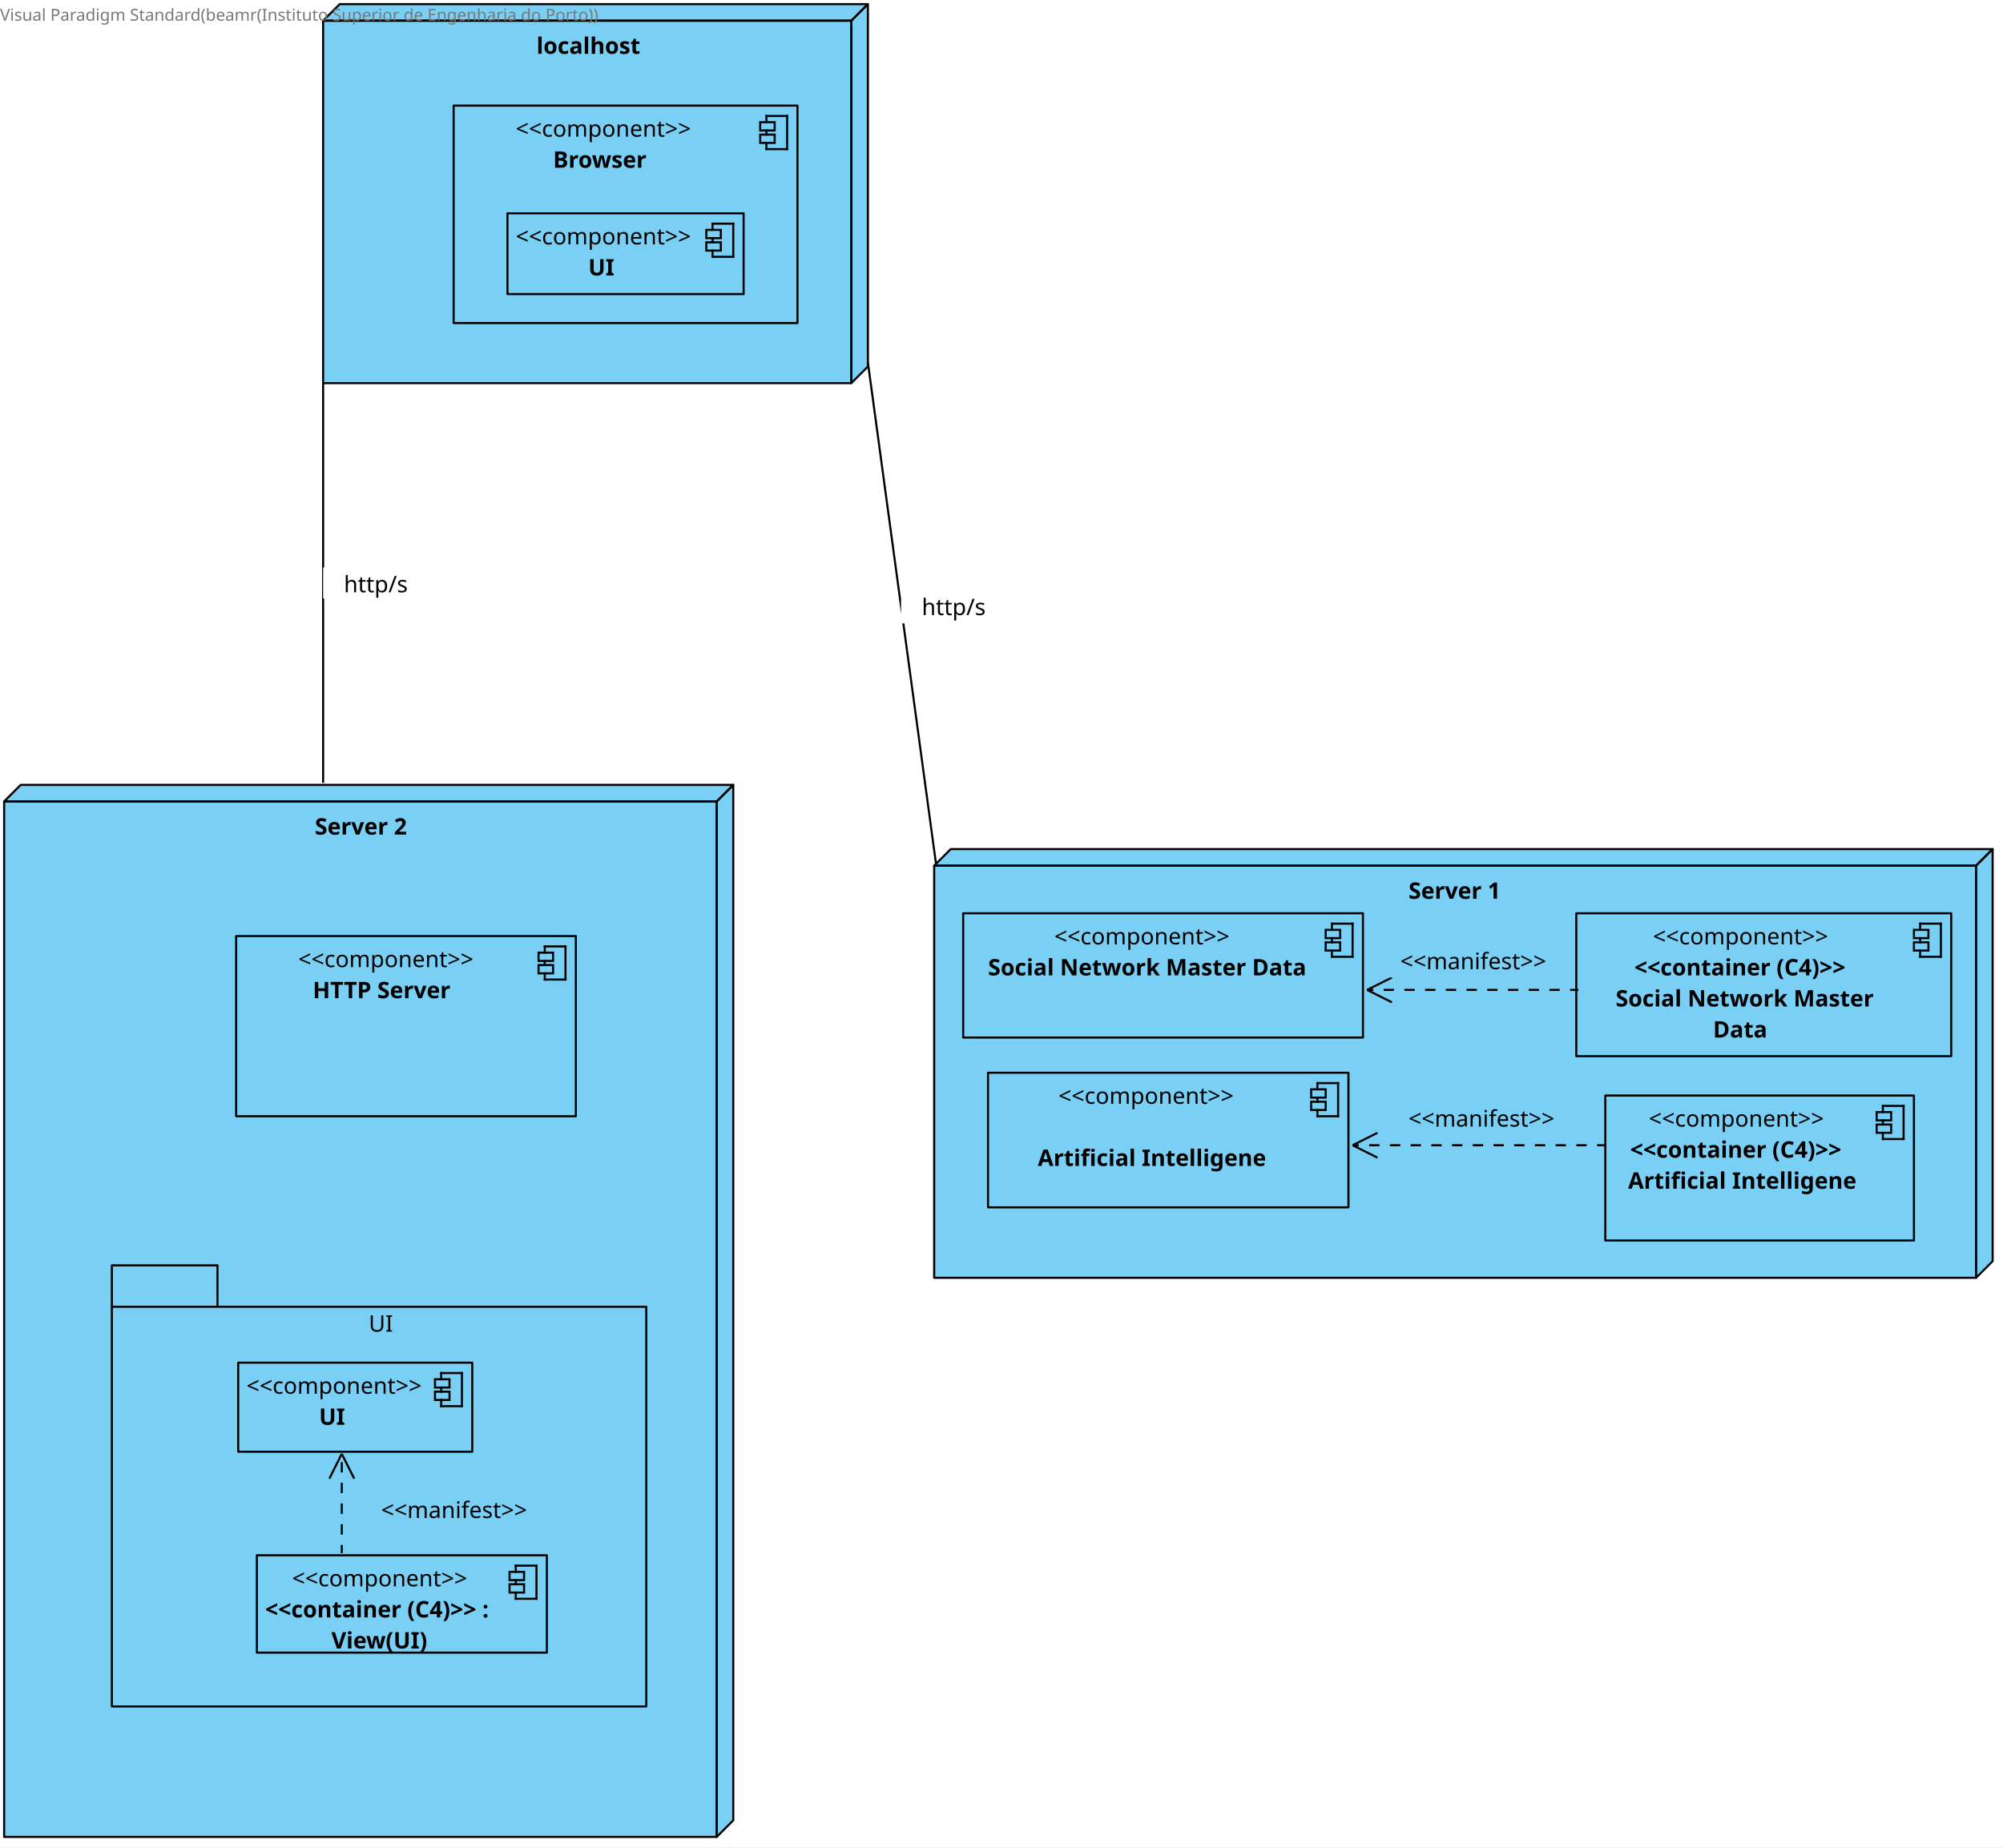
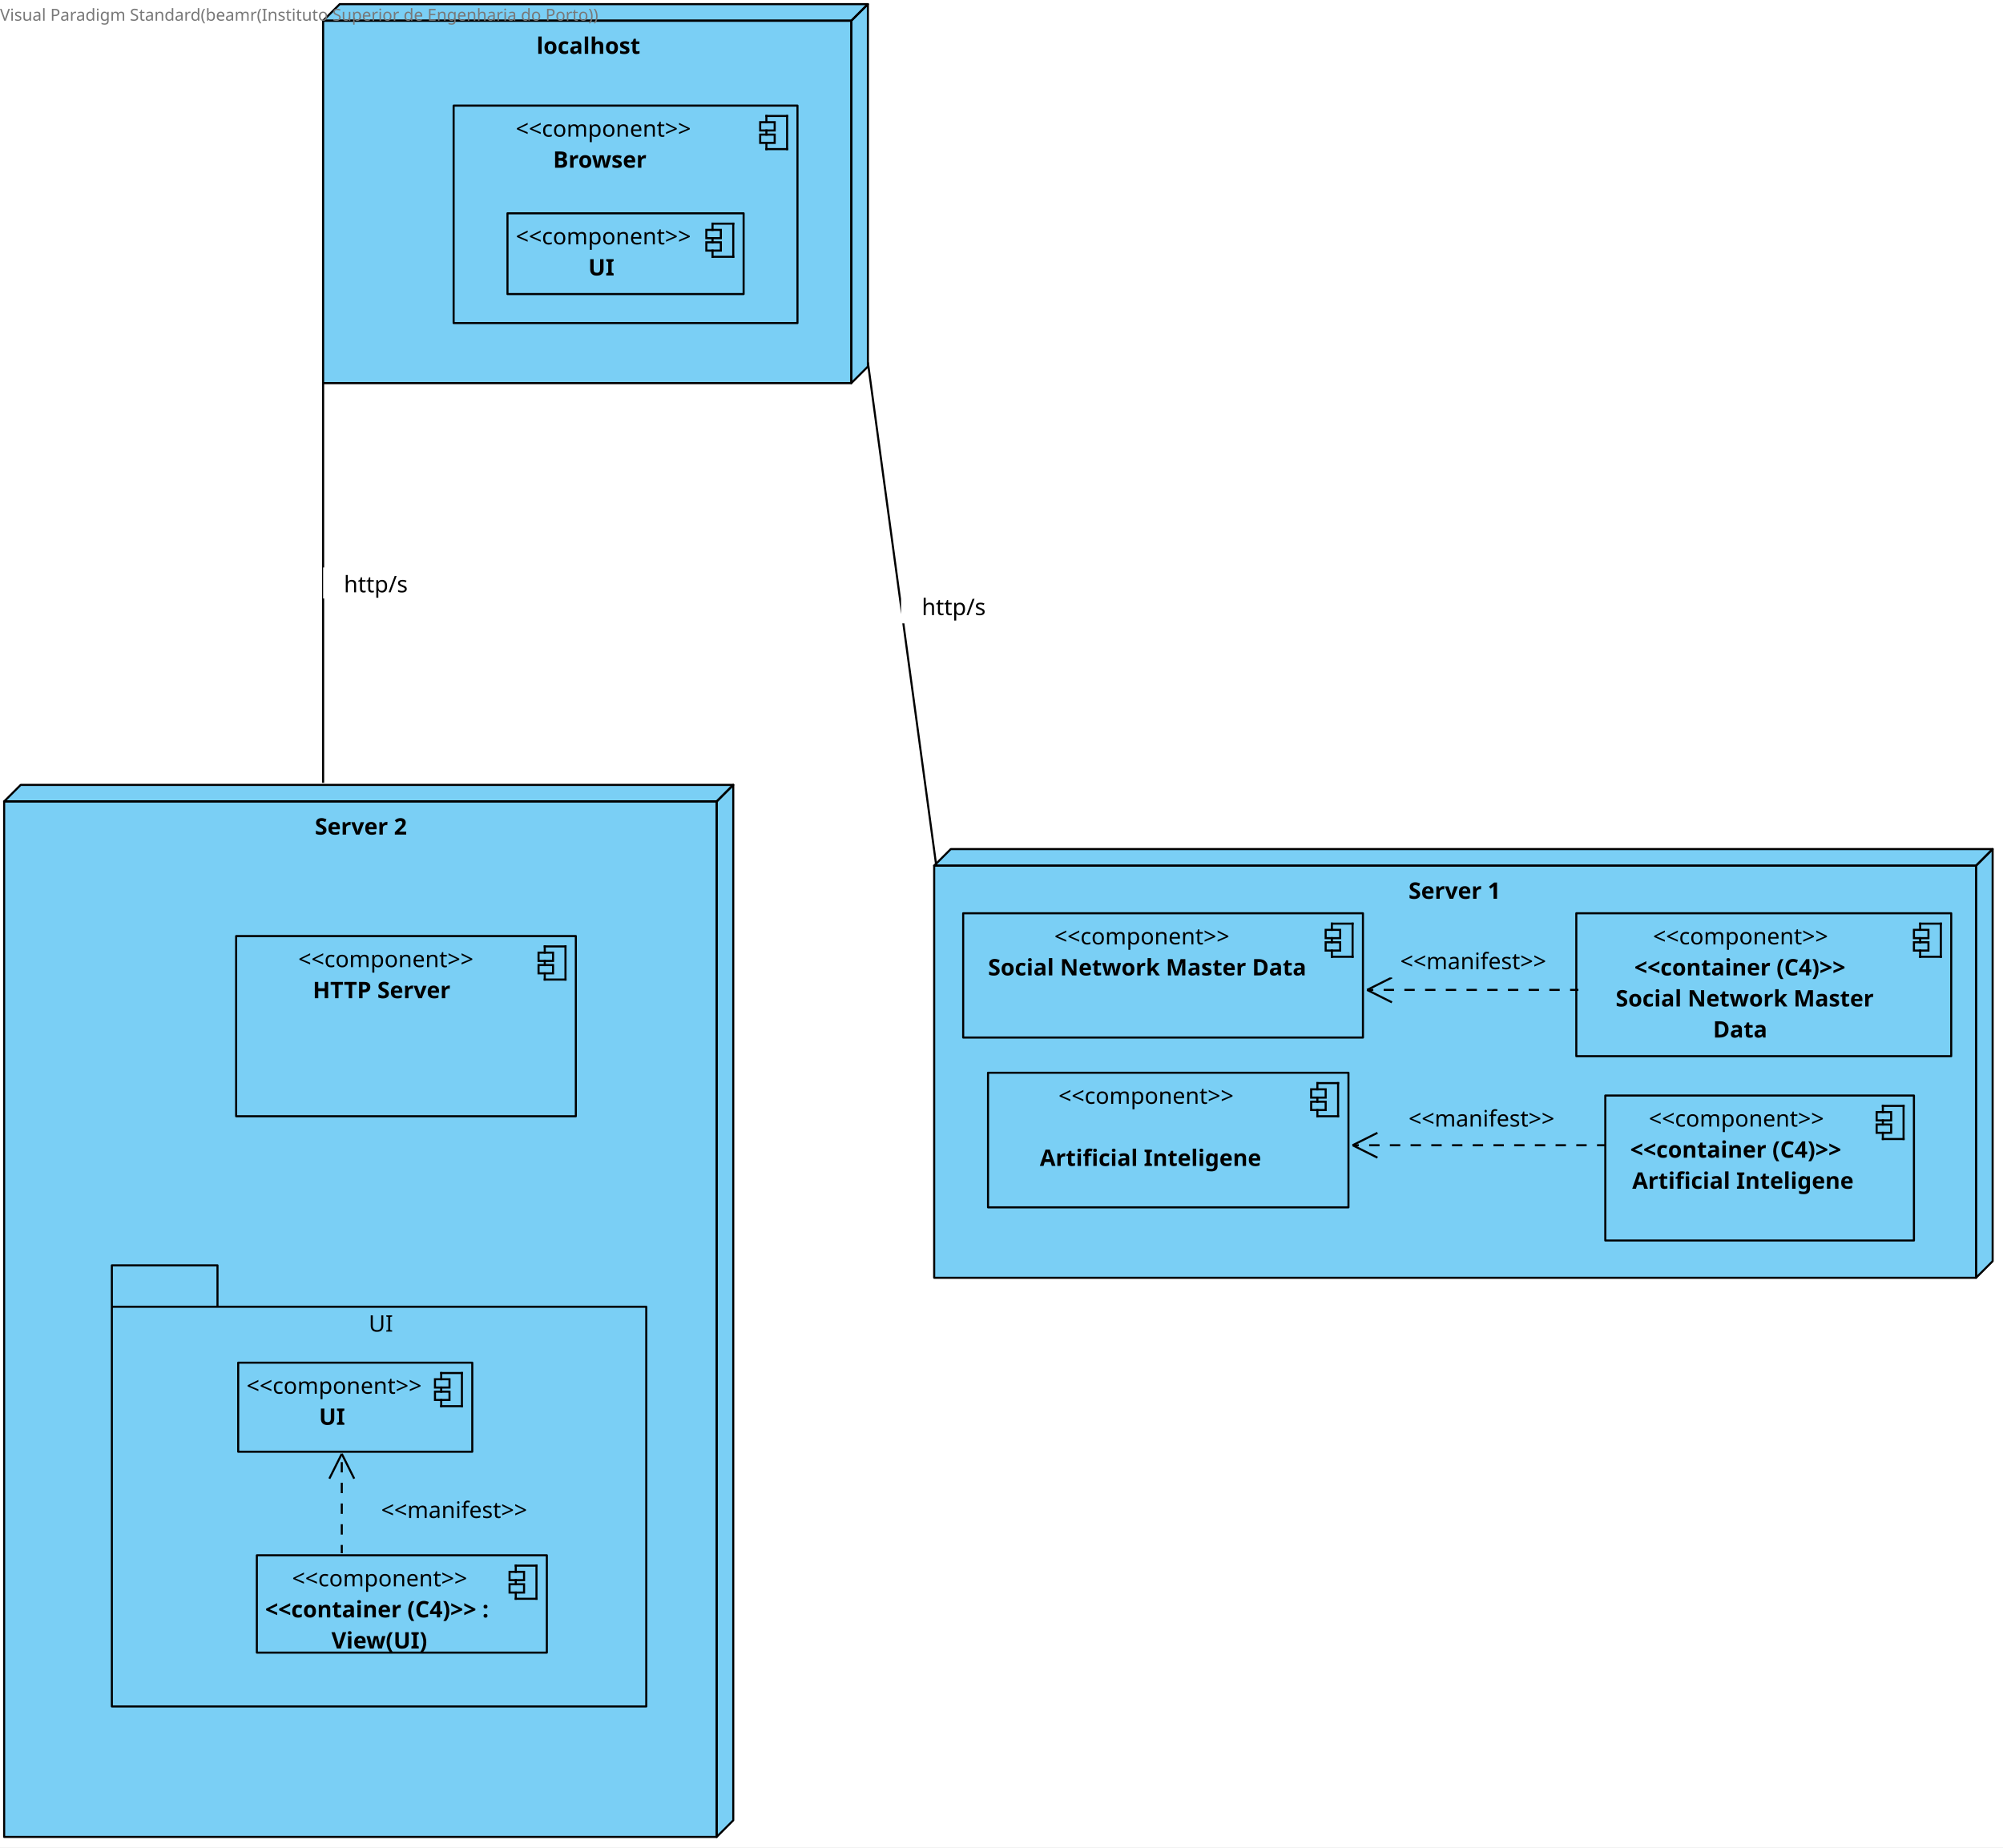
<svg xmlns="http://www.w3.org/2000/svg" fill-opacity="0" color-rendering="auto" color-interpolation="auto" text-rendering="auto" stroke="rgb(0,0,0)" stroke-linecap="square" width="967" stroke-miterlimit="10" shape-rendering="auto" stroke-opacity="0" fill="rgb(0,0,0)" stroke-dasharray="none" font-weight="normal" stroke-width="1" height="892" font-family="'Dialog'" font-style="normal" stroke-linejoin="miter" font-size="12px" stroke-dashoffset="0" image-rendering="auto">
  <defs id="genericDefs" />
  <g>
    <defs id="defs1">
      <clipPath clipPathUnits="userSpaceOnUse" id="clipPath1">
        <path d="M-7 -7 L275 -7 L275 195 L-7 195 L-7 -7 Z" />
      </clipPath>
      <clipPath clipPathUnits="userSpaceOnUse" id="clipPath2">
        <path d="M0 0 L0 19 L256 19 L256 0 Z" />
      </clipPath>
      <clipPath clipPathUnits="userSpaceOnUse" id="clipPath3">
        <path d="M0 0 L0 157 L255 157 L255 0 Z" />
      </clipPath>
      <clipPath clipPathUnits="userSpaceOnUse" id="clipPath4">
        <path d="M-7 -7 L178 -7 L178 117 L-7 117 L-7 -7 Z" />
      </clipPath>
      <clipPath clipPathUnits="userSpaceOnUse" id="clipPath5">
        <path d="M0 0 L0 106 L143 106 L143 0 Z" />
      </clipPath>
      <clipPath clipPathUnits="userSpaceOnUse" id="clipPath6">
        <path d="M0 0 L0 73 L167 73 L167 0 Z" />
      </clipPath>
      <clipPath clipPathUnits="userSpaceOnUse" id="clipPath7">
        <path d="M-7 -7 L126 -7 L126 51 L-7 51 L-7 -7 Z" />
      </clipPath>
      <clipPath clipPathUnits="userSpaceOnUse" id="clipPath8">
        <path d="M0 0 L0 40 L91 40 L91 0 Z" />
      </clipPath>
      <clipPath clipPathUnits="userSpaceOnUse" id="clipPath9">
        <path d="M0 0 L0 7 L115 7 L115 0 Z" />
      </clipPath>
      <clipPath clipPathUnits="userSpaceOnUse" id="clipPath10">
        <path d="M-7 -7 L364 -7 L364 520 L-7 520 L-7 -7 Z" />
      </clipPath>
      <clipPath clipPathUnits="userSpaceOnUse" id="clipPath11">
        <path d="M0 0 L0 19 L345 19 L345 0 Z" />
      </clipPath>
      <clipPath clipPathUnits="userSpaceOnUse" id="clipPath12">
        <path d="M0 0 L0 482 L344 482 L344 0 Z" />
      </clipPath>
      <clipPath clipPathUnits="userSpaceOnUse" id="clipPath13">
        <path d="M-7 -7 L523 -7 L523 219 L-7 219 L-7 -7 Z" />
      </clipPath>
      <clipPath clipPathUnits="userSpaceOnUse" id="clipPath14">
        <path d="M0 0 L0 19 L504 19 L504 0 Z" />
      </clipPath>
      <clipPath clipPathUnits="userSpaceOnUse" id="clipPath15">
        <path d="M0 0 L0 181 L503 181 L503 0 Z" />
      </clipPath>
      <clipPath clipPathUnits="userSpaceOnUse" id="clipPath16">
        <path d="M-7 -7 L205 -7 L205 72 L-7 72 L-7 -7 Z" />
      </clipPath>
      <clipPath clipPathUnits="userSpaceOnUse" id="clipPath17">
        <path d="M0 0 L0 62 L170 62 L170 0 Z" />
      </clipPath>
      <clipPath clipPathUnits="userSpaceOnUse" id="clipPath18">
        <path d="M0 0 L0 28 L194 28 L194 0 Z" />
      </clipPath>
      <clipPath clipPathUnits="userSpaceOnUse" id="clipPath19">
        <path d="M-7 -7 L186 -7 L186 77 L-7 77 L-7 -7 Z" />
      </clipPath>
      <clipPath clipPathUnits="userSpaceOnUse" id="clipPath20">
-         <path d="M0 0 L0 67 L152 67 L152 0 Z" />
+         <path d="M0 0 L0 66 L151 66 L151 0 Z" />
      </clipPath>
      <clipPath clipPathUnits="userSpaceOnUse" id="clipPath21">
        <path d="M0 0 L0 18 L175 18 L175 0 Z" />
      </clipPath>
      <clipPath clipPathUnits="userSpaceOnUse" id="clipPath22">
        <path d="M-7 -7 L176 -7 L176 99 L-7 99 L-7 -7 Z" />
      </clipPath>
      <clipPath clipPathUnits="userSpaceOnUse" id="clipPath23">
        <path d="M0 0 L0 89 L142 89 L142 0 Z" />
      </clipPath>
      <clipPath clipPathUnits="userSpaceOnUse" id="clipPath24">
        <path d="M0 0 L0 55 L165 55 L165 0 Z" />
      </clipPath>
      <clipPath clipPathUnits="userSpaceOnUse" id="clipPath25">
        <path d="M-7 -7 L270 -7 L270 225 L-7 225 L-7 -7 Z" />
      </clipPath>
      <clipPath clipPathUnits="userSpaceOnUse" id="clipPath26">
        <path d="M0 0 L0 194 L259 194 L259 0 Z" />
      </clipPath>
      <clipPath clipPathUnits="userSpaceOnUse" id="clipPath27">
        <path d="M-7 -7 L125 -7 L125 55 L-7 55 L-7 -7 Z" />
      </clipPath>
      <clipPath clipPathUnits="userSpaceOnUse" id="clipPath28">
        <path d="M0 0 L0 45 L90 45 L90 0 Z" />
      </clipPath>
      <clipPath clipPathUnits="userSpaceOnUse" id="clipPath29">
        <path d="M0 0 L0 11 L114 11 L114 0 Z" />
      </clipPath>
      <clipPath clipPathUnits="userSpaceOnUse" id="clipPath30">
        <path d="M-7 -7 L152 -7 L152 59 L-7 59 L-7 -7 Z" />
      </clipPath>
      <clipPath clipPathUnits="userSpaceOnUse" id="clipPath31">
        <path d="M0 0 L0 49 L117 49 L117 0 Z" />
      </clipPath>
      <clipPath clipPathUnits="userSpaceOnUse" id="clipPath32">
        <path d="M-7 -7 L193 -7 L193 81 L-7 81 L-7 -7 Z" />
      </clipPath>
      <clipPath clipPathUnits="userSpaceOnUse" id="clipPath33">
        <path d="M0 0 L0 70 L158 70 L158 0 Z" />
      </clipPath>
      <clipPath clipPathUnits="userSpaceOnUse" id="clipPath34">
        <path d="M0 0 L0 7 L182 7 L182 0 Z" />
      </clipPath>
      <clipPath clipPathUnits="userSpaceOnUse" id="clipPath35">
        <path d="M-7 -7 L161 -7 L161 82 L-7 82 L-7 -7 Z" />
      </clipPath>
      <clipPath clipPathUnits="userSpaceOnUse" id="clipPath36">
-         <path d="M0 0 L0 72 L126 72 L126 0 Z" />
+         <path d="M0 0 L0 71 L126 71 L126 0 Z" />
      </clipPath>
      <clipPath clipPathUnits="userSpaceOnUse" id="clipPath37">
        <path d="M0 0 L0 23 L150 23 L150 0 Z" />
      </clipPath>
      <clipPath clipPathUnits="userSpaceOnUse" id="clipPath38">
        <path d="M0 0 L148 0 L148 358 L0 358 L0 0 Z" />
      </clipPath>
      <clipPath clipPathUnits="userSpaceOnUse" id="clipPath39">
        <path d="M119 166 L119 182 L72 182 L72 166 ZM0 0 L0 358 L148 358 L148 0 Z" />
      </clipPath>
      <clipPath clipPathUnits="userSpaceOnUse" id="clipPath40">
        <path d="M0 0 L104 0 L104 297 L0 297 L0 0 Z" />
      </clipPath>
      <clipPath clipPathUnits="userSpaceOnUse" id="clipPath41">
        <path d="M97 139 L97 154 L50 154 L50 139 ZM0 0 L0 297 L104 297 L104 0 Z" />
      </clipPath>
      <clipPath clipPathUnits="userSpaceOnUse" id="clipPath42">
        <path d="M0 0 L115 0 L115 164 L0 164 L0 0 Z" />
      </clipPath>
      <clipPath clipPathUnits="userSpaceOnUse" id="clipPath43">
        <path d="M0 0 L0 164 L115 164 L115 91 L66 91 L66 75 L115 75 L115 0 Z" />
      </clipPath>
      <clipPath clipPathUnits="userSpaceOnUse" id="clipPath44">
        <path d="M0 0 L217 0 L217 115 L0 115 L0 0 Z" />
      </clipPath>
      <clipPath clipPathUnits="userSpaceOnUse" id="clipPath45">
        <path d="M151 34 L151 50 L63 50 L63 34 ZM0 0 L0 115 L67 115 L67 110 L155 110 L155 115 L217 115 L217 0 Z" />
      </clipPath>
      <clipPath clipPathUnits="userSpaceOnUse" id="clipPath46">
        <path d="M0 0 L237 0 L237 115 L0 115 L0 0 Z" />
      </clipPath>
      <clipPath clipPathUnits="userSpaceOnUse" id="clipPath47">
        <path d="M162 34 L162 50 L74 50 L74 34 ZM0 0 L0 115 L237 115 L237 0 Z" />
      </clipPath>
      <clipPath clipPathUnits="userSpaceOnUse" id="clipPath48">
        <path d="M-88 -16 L176 -16 L176 32 L-88 32 L-88 -16 Z" />
      </clipPath>
      <clipPath clipPathUnits="userSpaceOnUse" id="clipPath49">
        <path d="M-47 -15 L94 -15 L94 30 L-47 30 L-47 -15 Z" />
      </clipPath>
      <clipPath clipPathUnits="userSpaceOnUse" id="clipPath50">
        <path d="M-47 -16 L94 -16 L94 32 L-47 32 L-47 -16 Z" />
      </clipPath>
    </defs>
    <g fill="white" text-rendering="geometricPrecision" fill-opacity="1" stroke-opacity="1" stroke="white">
      <rect x="0" width="967" height="892" y="0" stroke="none" />
    </g>
    <g font-size="11px" transform="translate(156,2)" fill-opacity="1" fill="rgb(122,207,245)" text-rendering="geometricPrecision" image-rendering="optimizeQuality" font-family="sans-serif" stroke="rgb(122,207,245)" font-weight="bold" stroke-opacity="1">
      <path d="M8 0 L263 0 L255 8 L0 8 Z" stroke="none" clip-path="url(#clipPath1)" />
      <path d="M263 0 L263 175 L255 183 L255 8 Z" clip-path="url(#clipPath1)" stroke="none" />
      <rect x="0" width="255" height="175" y="8" clip-path="url(#clipPath1)" stroke="none" />
    </g>
    <g fill-opacity="1" text-rendering="geometricPrecision" stroke="black" stroke-linecap="butt" transform="translate(156,2)" stroke-miterlimit="0" stroke-opacity="1" fill="black" font-weight="bold" font-family="sans-serif" stroke-linejoin="round" font-size="11px" image-rendering="optimizeQuality">
      <path fill="none" d="M8 0 L263 0 L255 8 L0 8 Z" clip-path="url(#clipPath1)" />
      <path fill="none" d="M263 0 L263 175 L255 183 L255 8 Z" clip-path="url(#clipPath1)" />
      <rect fill="none" x="0" width="255" height="175" y="8" clip-path="url(#clipPath1)" />
    </g>
    <g font-size="11px" transform="translate(156,10)" fill-opacity="1" fill="black" text-rendering="geometricPrecision" image-rendering="optimizeQuality" font-family="sans-serif" stroke="black" font-weight="bold" stroke-opacity="1">
      <text x="103" xml:space="preserve" y="16" clip-path="url(#clipPath2)" stroke="none">localhost</text>
    </g>
    <g font-size="11px" transform="translate(219,51)" fill-opacity="1" fill="rgb(122,207,245)" text-rendering="geometricPrecision" image-rendering="optimizeQuality" font-family="sans-serif" stroke="rgb(122,207,245)" font-weight="bold" stroke-opacity="1">
      <rect x="0" width="167" height="106" y="0" clip-path="url(#clipPath4)" stroke="none" />
    </g>
    <g fill-opacity="1" text-rendering="geometricPrecision" stroke="black" stroke-linecap="butt" transform="translate(219,51)" stroke-miterlimit="0" stroke-opacity="1" fill="black" font-weight="bold" font-family="sans-serif" stroke-linejoin="round" font-size="11px" image-rendering="optimizeQuality">
      <rect fill="none" x="0" width="166" height="105" y="0" clip-path="url(#clipPath4)" />
      <line stroke-linecap="square" clip-path="url(#clipPath4)" fill="none" x1="151" x2="161" y1="5" y2="5" stroke-linejoin="miter" stroke-miterlimit="10" />
      <line stroke-linecap="square" clip-path="url(#clipPath4)" fill="none" x1="161" x2="161" y1="5" y2="21" stroke-linejoin="miter" stroke-miterlimit="10" />
      <line stroke-linecap="square" clip-path="url(#clipPath4)" fill="none" x1="151" x2="161" y1="21" y2="21" stroke-linejoin="miter" stroke-miterlimit="10" />
      <line stroke-linecap="square" clip-path="url(#clipPath4)" fill="none" x1="151" x2="151" y1="5" y2="8" stroke-linejoin="miter" stroke-miterlimit="10" />
      <rect stroke-linecap="square" x="148" y="8" clip-path="url(#clipPath4)" fill="none" width="7" stroke-linejoin="miter" height="4" stroke-miterlimit="10" />
      <line stroke-linecap="square" clip-path="url(#clipPath4)" fill="none" x1="151" x2="151" y1="12" y2="14" stroke-linejoin="miter" stroke-miterlimit="10" />
      <rect stroke-linecap="square" x="148" y="14" clip-path="url(#clipPath4)" fill="none" width="7" stroke-linejoin="miter" height="4" stroke-miterlimit="10" />
      <line stroke-linecap="square" clip-path="url(#clipPath4)" fill="none" x1="151" x2="151" y1="18" y2="21" stroke-linejoin="miter" stroke-miterlimit="10" />
    </g>
    <g font-size="11px" transform="translate(219,51)" fill-opacity="1" fill="black" text-rendering="geometricPrecision" image-rendering="optimizeQuality" font-family="sans-serif" stroke="black" stroke-opacity="1">
      <text x="30" xml:space="preserve" y="15" clip-path="url(#clipPath5)" stroke="none">&lt;&lt;component&gt;&gt;</text>
      <text x="48" xml:space="preserve" y="30" clip-path="url(#clipPath5)" font-weight="bold" stroke="none">Browser</text>
    </g>
    <g font-size="11px" transform="translate(245,103)" fill-opacity="1" fill="rgb(122,207,245)" text-rendering="geometricPrecision" image-rendering="optimizeQuality" font-family="sans-serif" stroke="rgb(122,207,245)" font-weight="bold" stroke-opacity="1">
      <rect x="0" width="115" height="40" y="0" clip-path="url(#clipPath7)" stroke="none" />
    </g>
    <g fill-opacity="1" text-rendering="geometricPrecision" stroke="black" stroke-linecap="butt" transform="translate(245,103)" stroke-miterlimit="0" stroke-opacity="1" fill="black" font-weight="bold" font-family="sans-serif" stroke-linejoin="round" font-size="11px" image-rendering="optimizeQuality">
      <rect fill="none" x="0" width="114" height="39" y="0" clip-path="url(#clipPath7)" />
      <line stroke-linecap="square" clip-path="url(#clipPath7)" fill="none" x1="99" x2="109" y1="5" y2="5" stroke-linejoin="miter" stroke-miterlimit="10" />
      <line stroke-linecap="square" clip-path="url(#clipPath7)" fill="none" x1="109" x2="109" y1="5" y2="21" stroke-linejoin="miter" stroke-miterlimit="10" />
      <line stroke-linecap="square" clip-path="url(#clipPath7)" fill="none" x1="99" x2="109" y1="21" y2="21" stroke-linejoin="miter" stroke-miterlimit="10" />
      <line stroke-linecap="square" clip-path="url(#clipPath7)" fill="none" x1="99" x2="99" y1="5" y2="8" stroke-linejoin="miter" stroke-miterlimit="10" />
      <rect stroke-linecap="square" x="96" y="8" clip-path="url(#clipPath7)" fill="none" width="7" stroke-linejoin="miter" height="4" stroke-miterlimit="10" />
      <line stroke-linecap="square" clip-path="url(#clipPath7)" fill="none" x1="99" x2="99" y1="12" y2="14" stroke-linejoin="miter" stroke-miterlimit="10" />
      <rect stroke-linecap="square" x="96" y="14" clip-path="url(#clipPath7)" fill="none" width="7" stroke-linejoin="miter" height="4" stroke-miterlimit="10" />
      <line stroke-linecap="square" clip-path="url(#clipPath7)" fill="none" x1="99" x2="99" y1="18" y2="21" stroke-linejoin="miter" stroke-miterlimit="10" />
    </g>
    <g font-size="11px" transform="translate(245,103)" fill-opacity="1" fill="black" text-rendering="geometricPrecision" image-rendering="optimizeQuality" font-family="sans-serif" stroke="black" stroke-opacity="1">
      <text x="4" xml:space="preserve" y="15" clip-path="url(#clipPath8)" stroke="none">&lt;&lt;component&gt;&gt;</text>
      <text x="39" xml:space="preserve" y="30" clip-path="url(#clipPath8)" font-weight="bold" stroke="none">UI</text>
    </g>
    <g font-size="11px" transform="translate(2,379)" fill-opacity="1" fill="rgb(122,207,245)" text-rendering="geometricPrecision" image-rendering="optimizeQuality" font-family="sans-serif" stroke="rgb(122,207,245)" font-weight="bold" stroke-opacity="1">
      <path d="M8 0 L352 0 L344 8 L0 8 Z" stroke="none" clip-path="url(#clipPath10)" />
      <path d="M352 0 L352 500 L344 508 L344 8 Z" clip-path="url(#clipPath10)" stroke="none" />
      <rect x="0" width="344" height="500" y="8" clip-path="url(#clipPath10)" stroke="none" />
    </g>
    <g fill-opacity="1" text-rendering="geometricPrecision" stroke="black" stroke-linecap="butt" transform="translate(2,379)" stroke-miterlimit="0" stroke-opacity="1" fill="black" font-weight="bold" font-family="sans-serif" stroke-linejoin="round" font-size="11px" image-rendering="optimizeQuality">
      <path fill="none" d="M8 0 L352 0 L344 8 L0 8 Z" clip-path="url(#clipPath10)" />
      <path fill="none" d="M352 0 L352 500 L344 508 L344 8 Z" clip-path="url(#clipPath10)" />
      <rect fill="none" x="0" width="344" height="500" y="8" clip-path="url(#clipPath10)" />
    </g>
    <g font-size="11px" transform="translate(2,387)" fill-opacity="1" fill="black" text-rendering="geometricPrecision" image-rendering="optimizeQuality" font-family="sans-serif" stroke="black" font-weight="bold" stroke-opacity="1">
      <text x="150" xml:space="preserve" y="16" clip-path="url(#clipPath11)" stroke="none">Server 2</text>
    </g>
    <g font-size="11px" transform="translate(451,410)" fill-opacity="1" fill="rgb(122,207,245)" text-rendering="geometricPrecision" image-rendering="optimizeQuality" font-family="sans-serif" stroke="rgb(122,207,245)" font-weight="bold" stroke-opacity="1">
      <path d="M8 0 L511 0 L503 8 L0 8 Z" stroke="none" clip-path="url(#clipPath13)" />
      <path d="M511 0 L511 199 L503 207 L503 8 Z" clip-path="url(#clipPath13)" stroke="none" />
      <rect x="0" width="503" height="199" y="8" clip-path="url(#clipPath13)" stroke="none" />
    </g>
    <g fill-opacity="1" text-rendering="geometricPrecision" stroke="black" stroke-linecap="butt" transform="translate(451,410)" stroke-miterlimit="0" stroke-opacity="1" fill="black" font-weight="bold" font-family="sans-serif" stroke-linejoin="round" font-size="11px" image-rendering="optimizeQuality">
      <path fill="none" d="M8 0 L511 0 L503 8 L0 8 Z" clip-path="url(#clipPath13)" />
      <path fill="none" d="M511 0 L511 199 L503 207 L503 8 Z" clip-path="url(#clipPath13)" />
      <rect fill="none" x="0" width="503" height="199" y="8" clip-path="url(#clipPath13)" />
    </g>
    <g font-size="11px" transform="translate(451,418)" fill-opacity="1" fill="black" text-rendering="geometricPrecision" image-rendering="optimizeQuality" font-family="sans-serif" stroke="black" font-weight="bold" stroke-opacity="1">
      <text x="229" xml:space="preserve" y="16" clip-path="url(#clipPath14)" stroke="none">Server 1</text>
    </g>
    <g font-size="11px" transform="translate(465,441)" fill-opacity="1" fill="rgb(122,207,245)" text-rendering="geometricPrecision" image-rendering="optimizeQuality" font-family="sans-serif" stroke="rgb(122,207,245)" font-weight="bold" stroke-opacity="1">
      <rect x="0" width="194" height="61" y="0" clip-path="url(#clipPath16)" stroke="none" />
    </g>
    <g fill-opacity="1" text-rendering="geometricPrecision" stroke="black" stroke-linecap="butt" transform="translate(465,441)" stroke-miterlimit="0" stroke-opacity="1" fill="black" font-weight="bold" font-family="sans-serif" stroke-linejoin="round" font-size="11px" image-rendering="optimizeQuality">
      <rect fill="none" x="0" width="193" height="60" y="0" clip-path="url(#clipPath16)" />
      <line stroke-linecap="square" clip-path="url(#clipPath16)" fill="none" x1="178" x2="188" y1="5" y2="5" stroke-linejoin="miter" stroke-miterlimit="10" />
      <line stroke-linecap="square" clip-path="url(#clipPath16)" fill="none" x1="188" x2="188" y1="5" y2="21" stroke-linejoin="miter" stroke-miterlimit="10" />
      <line stroke-linecap="square" clip-path="url(#clipPath16)" fill="none" x1="178" x2="188" y1="21" y2="21" stroke-linejoin="miter" stroke-miterlimit="10" />
      <line stroke-linecap="square" clip-path="url(#clipPath16)" fill="none" x1="178" x2="178" y1="5" y2="8" stroke-linejoin="miter" stroke-miterlimit="10" />
      <rect stroke-linecap="square" x="175" y="8" clip-path="url(#clipPath16)" fill="none" width="7" stroke-linejoin="miter" height="4" stroke-miterlimit="10" />
      <line stroke-linecap="square" clip-path="url(#clipPath16)" fill="none" x1="178" x2="178" y1="12" y2="14" stroke-linejoin="miter" stroke-miterlimit="10" />
      <rect stroke-linecap="square" x="175" y="14" clip-path="url(#clipPath16)" fill="none" width="7" stroke-linejoin="miter" height="4" stroke-miterlimit="10" />
      <line stroke-linecap="square" clip-path="url(#clipPath16)" fill="none" x1="178" x2="178" y1="18" y2="21" stroke-linejoin="miter" stroke-miterlimit="10" />
    </g>
    <g font-size="11px" transform="translate(465,441)" fill-opacity="1" fill="black" text-rendering="geometricPrecision" image-rendering="optimizeQuality" font-family="sans-serif" stroke="black" stroke-opacity="1">
      <text x="44" xml:space="preserve" y="15" clip-path="url(#clipPath17)" stroke="none">&lt;&lt;component&gt;&gt;</text>
      <text x="12" xml:space="preserve" y="30" clip-path="url(#clipPath17)" font-weight="bold" stroke="none">Social Network Master Data</text>
    </g>
    <g font-size="11px" transform="translate(477,518)" fill-opacity="1" fill="rgb(122,207,245)" text-rendering="geometricPrecision" image-rendering="optimizeQuality" font-family="sans-serif" stroke="rgb(122,207,245)" font-weight="bold" stroke-opacity="1">
      <rect x="0" width="175" height="66" y="0" clip-path="url(#clipPath19)" stroke="none" />
    </g>
    <g fill-opacity="1" text-rendering="geometricPrecision" stroke="black" stroke-linecap="butt" transform="translate(477,518)" stroke-miterlimit="0" stroke-opacity="1" fill="black" font-weight="bold" font-family="sans-serif" stroke-linejoin="round" font-size="11px" image-rendering="optimizeQuality">
      <rect fill="none" x="0" width="174" height="65" y="0" clip-path="url(#clipPath19)" />
      <line stroke-linecap="square" clip-path="url(#clipPath19)" fill="none" x1="159" x2="169" y1="5" y2="5" stroke-linejoin="miter" stroke-miterlimit="10" />
      <line stroke-linecap="square" clip-path="url(#clipPath19)" fill="none" x1="169" x2="169" y1="5" y2="21" stroke-linejoin="miter" stroke-miterlimit="10" />
      <line stroke-linecap="square" clip-path="url(#clipPath19)" fill="none" x1="159" x2="169" y1="21" y2="21" stroke-linejoin="miter" stroke-miterlimit="10" />
      <line stroke-linecap="square" clip-path="url(#clipPath19)" fill="none" x1="159" x2="159" y1="5" y2="8" stroke-linejoin="miter" stroke-miterlimit="10" />
      <rect stroke-linecap="square" x="156" y="8" clip-path="url(#clipPath19)" fill="none" width="7" stroke-linejoin="miter" height="4" stroke-miterlimit="10" />
      <line stroke-linecap="square" clip-path="url(#clipPath19)" fill="none" x1="159" x2="159" y1="12" y2="14" stroke-linejoin="miter" stroke-miterlimit="10" />
      <rect stroke-linecap="square" x="156" y="14" clip-path="url(#clipPath19)" fill="none" width="7" stroke-linejoin="miter" height="4" stroke-miterlimit="10" />
      <line stroke-linecap="square" clip-path="url(#clipPath19)" fill="none" x1="159" x2="159" y1="18" y2="21" stroke-linejoin="miter" stroke-miterlimit="10" />
    </g>
    <g font-size="11px" transform="translate(477,518)" fill-opacity="1" fill="black" text-rendering="geometricPrecision" image-rendering="optimizeQuality" font-family="sans-serif" stroke="black" stroke-opacity="1">
      <text x="34" xml:space="preserve" y="15" clip-path="url(#clipPath20)" stroke="none">&lt;&lt;component&gt;&gt;</text>
      <text x="75" xml:space="preserve" y="30" clip-path="url(#clipPath20)" font-weight="bold" stroke="none" />
-       <text x="24" xml:space="preserve" y="45" clip-path="url(#clipPath20)" font-weight="bold" stroke="none">Artificial Intelligene</text>
+       <text x="25" xml:space="preserve" y="45" clip-path="url(#clipPath20)" font-weight="bold" stroke="none">Artificial Inteligene</text>
    </g>
    <g font-size="11px" transform="translate(114,452)" fill-opacity="1" fill="rgb(122,207,245)" text-rendering="geometricPrecision" image-rendering="optimizeQuality" font-family="sans-serif" stroke="rgb(122,207,245)" font-weight="bold" stroke-opacity="1">
      <rect x="0" width="165" height="88" y="0" clip-path="url(#clipPath22)" stroke="none" />
    </g>
    <g fill-opacity="1" text-rendering="geometricPrecision" stroke="black" stroke-linecap="butt" transform="translate(114,452)" stroke-miterlimit="0" stroke-opacity="1" fill="black" font-weight="bold" font-family="sans-serif" stroke-linejoin="round" font-size="11px" image-rendering="optimizeQuality">
      <rect fill="none" x="0" width="164" height="87" y="0" clip-path="url(#clipPath22)" />
      <line stroke-linecap="square" clip-path="url(#clipPath22)" fill="none" x1="149" x2="159" y1="5" y2="5" stroke-linejoin="miter" stroke-miterlimit="10" />
      <line stroke-linecap="square" clip-path="url(#clipPath22)" fill="none" x1="159" x2="159" y1="5" y2="21" stroke-linejoin="miter" stroke-miterlimit="10" />
      <line stroke-linecap="square" clip-path="url(#clipPath22)" fill="none" x1="149" x2="159" y1="21" y2="21" stroke-linejoin="miter" stroke-miterlimit="10" />
      <line stroke-linecap="square" clip-path="url(#clipPath22)" fill="none" x1="149" x2="149" y1="5" y2="8" stroke-linejoin="miter" stroke-miterlimit="10" />
      <rect stroke-linecap="square" x="146" y="8" clip-path="url(#clipPath22)" fill="none" width="7" stroke-linejoin="miter" height="4" stroke-miterlimit="10" />
      <line stroke-linecap="square" clip-path="url(#clipPath22)" fill="none" x1="149" x2="149" y1="12" y2="14" stroke-linejoin="miter" stroke-miterlimit="10" />
      <rect stroke-linecap="square" x="146" y="14" clip-path="url(#clipPath22)" fill="none" width="7" stroke-linejoin="miter" height="4" stroke-miterlimit="10" />
      <line stroke-linecap="square" clip-path="url(#clipPath22)" fill="none" x1="149" x2="149" y1="18" y2="21" stroke-linejoin="miter" stroke-miterlimit="10" />
    </g>
    <g font-size="11px" transform="translate(114,452)" fill-opacity="1" fill="black" text-rendering="geometricPrecision" image-rendering="optimizeQuality" font-family="sans-serif" stroke="black" stroke-opacity="1">
      <text x="30" xml:space="preserve" y="15" clip-path="url(#clipPath23)" stroke="none">&lt;&lt;component&gt;&gt;</text>
      <text x="37" xml:space="preserve" y="30" clip-path="url(#clipPath23)" font-weight="bold" stroke="none">HTTP Server</text>
    </g>
    <g font-size="11px" transform="translate(54,611)" fill-opacity="1" fill="rgb(122,207,245)" text-rendering="geometricPrecision" image-rendering="optimizeQuality" font-family="sans-serif" stroke="rgb(122,207,245)" stroke-opacity="1">
      <rect x="0" width="51" height="20" y="0" clip-path="url(#clipPath25)" stroke="none" />
      <rect x="0" width="258" height="193" y="20" clip-path="url(#clipPath25)" stroke="none" />
    </g>
    <g stroke-linecap="butt" font-size="11px" transform="translate(54,611)" fill-opacity="1" fill="black" text-rendering="geometricPrecision" image-rendering="optimizeQuality" font-family="sans-serif" stroke-linejoin="round" stroke="black" stroke-opacity="1" stroke-miterlimit="0">
      <path fill="none" d="M0 20 L258 20 L258 213 L0 213 L0 0 L51 0 L51 20" clip-path="url(#clipPath25)" />
    </g>
    <g font-size="11px" transform="translate(54,631)" fill-opacity="1" fill="black" text-rendering="geometricPrecision" image-rendering="optimizeQuality" font-family="sans-serif" stroke="black" stroke-opacity="1">
      <text x="124" xml:space="preserve" y="12" clip-path="url(#clipPath26)" stroke="none">UI</text>
    </g>
    <g font-size="11px" transform="translate(115,658)" fill-opacity="1" fill="rgb(122,207,245)" text-rendering="geometricPrecision" image-rendering="optimizeQuality" font-family="sans-serif" stroke="rgb(122,207,245)" font-weight="bold" stroke-opacity="1">
      <rect x="0" width="114" height="44" y="0" clip-path="url(#clipPath27)" stroke="none" />
    </g>
    <g fill-opacity="1" text-rendering="geometricPrecision" stroke="black" stroke-linecap="butt" transform="translate(115,658)" stroke-miterlimit="0" stroke-opacity="1" fill="black" font-weight="bold" font-family="sans-serif" stroke-linejoin="round" font-size="11px" image-rendering="optimizeQuality">
      <rect fill="none" x="0" width="113" height="43" y="0" clip-path="url(#clipPath27)" />
      <line stroke-linecap="square" clip-path="url(#clipPath27)" fill="none" x1="98" x2="108" y1="5" y2="5" stroke-linejoin="miter" stroke-miterlimit="10" />
      <line stroke-linecap="square" clip-path="url(#clipPath27)" fill="none" x1="108" x2="108" y1="5" y2="21" stroke-linejoin="miter" stroke-miterlimit="10" />
      <line stroke-linecap="square" clip-path="url(#clipPath27)" fill="none" x1="98" x2="108" y1="21" y2="21" stroke-linejoin="miter" stroke-miterlimit="10" />
      <line stroke-linecap="square" clip-path="url(#clipPath27)" fill="none" x1="98" x2="98" y1="5" y2="8" stroke-linejoin="miter" stroke-miterlimit="10" />
      <rect stroke-linecap="square" x="95" y="8" clip-path="url(#clipPath27)" fill="none" width="7" stroke-linejoin="miter" height="4" stroke-miterlimit="10" />
      <line stroke-linecap="square" clip-path="url(#clipPath27)" fill="none" x1="98" x2="98" y1="12" y2="14" stroke-linejoin="miter" stroke-miterlimit="10" />
      <rect stroke-linecap="square" x="95" y="14" clip-path="url(#clipPath27)" fill="none" width="7" stroke-linejoin="miter" height="4" stroke-miterlimit="10" />
      <line stroke-linecap="square" clip-path="url(#clipPath27)" fill="none" x1="98" x2="98" y1="18" y2="21" stroke-linejoin="miter" stroke-miterlimit="10" />
    </g>
    <g font-size="11px" transform="translate(115,658)" fill-opacity="1" fill="black" text-rendering="geometricPrecision" image-rendering="optimizeQuality" font-family="sans-serif" stroke="black" stroke-opacity="1">
      <text x="4" xml:space="preserve" y="15" clip-path="url(#clipPath28)" stroke="none">&lt;&lt;component&gt;&gt;</text>
      <text x="39" xml:space="preserve" y="30" clip-path="url(#clipPath28)" font-weight="bold" stroke="none">UI</text>
    </g>
    <g font-size="11px" transform="translate(124,751)" fill-opacity="1" fill="rgb(122,207,245)" text-rendering="geometricPrecision" image-rendering="optimizeQuality" font-family="sans-serif" stroke="rgb(122,207,245)" font-weight="bold" stroke-opacity="1">
      <rect x="0" width="141" height="48" y="0" clip-path="url(#clipPath30)" stroke="none" />
    </g>
    <g fill-opacity="1" text-rendering="geometricPrecision" stroke="black" stroke-linecap="butt" transform="translate(124,751)" stroke-miterlimit="0" stroke-opacity="1" fill="black" font-weight="bold" font-family="sans-serif" stroke-linejoin="round" font-size="11px" image-rendering="optimizeQuality">
      <rect fill="none" x="0" width="140" height="47" y="0" clip-path="url(#clipPath30)" />
      <line stroke-linecap="square" clip-path="url(#clipPath30)" fill="none" x1="125" x2="135" y1="5" y2="5" stroke-linejoin="miter" stroke-miterlimit="10" />
      <line stroke-linecap="square" clip-path="url(#clipPath30)" fill="none" x1="135" x2="135" y1="5" y2="21" stroke-linejoin="miter" stroke-miterlimit="10" />
      <line stroke-linecap="square" clip-path="url(#clipPath30)" fill="none" x1="125" x2="135" y1="21" y2="21" stroke-linejoin="miter" stroke-miterlimit="10" />
      <line stroke-linecap="square" clip-path="url(#clipPath30)" fill="none" x1="125" x2="125" y1="5" y2="8" stroke-linejoin="miter" stroke-miterlimit="10" />
      <rect stroke-linecap="square" x="122" y="8" clip-path="url(#clipPath30)" fill="none" width="7" stroke-linejoin="miter" height="4" stroke-miterlimit="10" />
      <line stroke-linecap="square" clip-path="url(#clipPath30)" fill="none" x1="125" x2="125" y1="12" y2="14" stroke-linejoin="miter" stroke-miterlimit="10" />
      <rect stroke-linecap="square" x="122" y="14" clip-path="url(#clipPath30)" fill="none" width="7" stroke-linejoin="miter" height="4" stroke-miterlimit="10" />
      <line stroke-linecap="square" clip-path="url(#clipPath30)" fill="none" x1="125" x2="125" y1="18" y2="21" stroke-linejoin="miter" stroke-miterlimit="10" />
    </g>
    <g font-size="11px" transform="translate(124,751)" fill-opacity="1" fill="black" text-rendering="geometricPrecision" image-rendering="optimizeQuality" font-family="sans-serif" stroke="black" stroke-opacity="1">
      <text x="17" xml:space="preserve" y="15" clip-path="url(#clipPath31)" stroke="none">&lt;&lt;component&gt;&gt;</text>
      <text x="4" xml:space="preserve" y="30" clip-path="url(#clipPath31)" font-weight="bold" stroke="none">&lt;&lt;container (C4)&gt;&gt; :</text>
      <text x="36" xml:space="preserve" y="45" clip-path="url(#clipPath31)" font-weight="bold" stroke="none">View(UI)</text>
    </g>
    <g font-size="11px" transform="translate(761,441)" fill-opacity="1" fill="rgb(122,207,245)" text-rendering="geometricPrecision" image-rendering="optimizeQuality" font-family="sans-serif" stroke="rgb(122,207,245)" font-weight="bold" stroke-opacity="1">
      <rect x="0" width="182" height="70" y="0" clip-path="url(#clipPath32)" stroke="none" />
    </g>
    <g fill-opacity="1" text-rendering="geometricPrecision" stroke="black" stroke-linecap="butt" transform="translate(761,441)" stroke-miterlimit="0" stroke-opacity="1" fill="black" font-weight="bold" font-family="sans-serif" stroke-linejoin="round" font-size="11px" image-rendering="optimizeQuality">
      <rect fill="none" x="0" width="181" height="69" y="0" clip-path="url(#clipPath32)" />
      <line stroke-linecap="square" clip-path="url(#clipPath32)" fill="none" x1="166" x2="176" y1="5" y2="5" stroke-linejoin="miter" stroke-miterlimit="10" />
      <line stroke-linecap="square" clip-path="url(#clipPath32)" fill="none" x1="176" x2="176" y1="5" y2="21" stroke-linejoin="miter" stroke-miterlimit="10" />
      <line stroke-linecap="square" clip-path="url(#clipPath32)" fill="none" x1="166" x2="176" y1="21" y2="21" stroke-linejoin="miter" stroke-miterlimit="10" />
      <line stroke-linecap="square" clip-path="url(#clipPath32)" fill="none" x1="166" x2="166" y1="5" y2="8" stroke-linejoin="miter" stroke-miterlimit="10" />
      <rect stroke-linecap="square" x="163" y="8" clip-path="url(#clipPath32)" fill="none" width="7" stroke-linejoin="miter" height="4" stroke-miterlimit="10" />
      <line stroke-linecap="square" clip-path="url(#clipPath32)" fill="none" x1="166" x2="166" y1="12" y2="14" stroke-linejoin="miter" stroke-miterlimit="10" />
      <rect stroke-linecap="square" x="163" y="14" clip-path="url(#clipPath32)" fill="none" width="7" stroke-linejoin="miter" height="4" stroke-miterlimit="10" />
      <line stroke-linecap="square" clip-path="url(#clipPath32)" fill="none" x1="166" x2="166" y1="18" y2="21" stroke-linejoin="miter" stroke-miterlimit="10" />
    </g>
    <g font-size="11px" transform="translate(761,441)" fill-opacity="1" fill="black" text-rendering="geometricPrecision" image-rendering="optimizeQuality" font-family="sans-serif" stroke="black" stroke-opacity="1">
      <text x="37" xml:space="preserve" y="15" clip-path="url(#clipPath33)" stroke="none">&lt;&lt;component&gt;&gt;</text>
      <text x="28" xml:space="preserve" y="30" clip-path="url(#clipPath33)" font-weight="bold" stroke="none">&lt;&lt;container (C4)&gt;&gt;</text>
      <text x="19" xml:space="preserve" y="45" clip-path="url(#clipPath33)" font-weight="bold" stroke="none">Social Network Master</text>
      <text x="66" xml:space="preserve" y="60" clip-path="url(#clipPath33)" font-weight="bold" stroke="none">Data</text>
    </g>
    <g font-size="11px" transform="translate(775,529)" fill-opacity="1" fill="rgb(122,207,245)" text-rendering="geometricPrecision" image-rendering="optimizeQuality" font-family="sans-serif" stroke="rgb(122,207,245)" font-weight="bold" stroke-opacity="1">
      <rect x="0" width="150" height="71" y="0" clip-path="url(#clipPath35)" stroke="none" />
    </g>
    <g fill-opacity="1" text-rendering="geometricPrecision" stroke="black" stroke-linecap="butt" transform="translate(775,529)" stroke-miterlimit="0" stroke-opacity="1" fill="black" font-weight="bold" font-family="sans-serif" stroke-linejoin="round" font-size="11px" image-rendering="optimizeQuality">
      <rect fill="none" x="0" width="149" height="70" y="0" clip-path="url(#clipPath35)" />
      <line stroke-linecap="square" clip-path="url(#clipPath35)" fill="none" x1="134" x2="144" y1="5" y2="5" stroke-linejoin="miter" stroke-miterlimit="10" />
      <line stroke-linecap="square" clip-path="url(#clipPath35)" fill="none" x1="144" x2="144" y1="5" y2="21" stroke-linejoin="miter" stroke-miterlimit="10" />
      <line stroke-linecap="square" clip-path="url(#clipPath35)" fill="none" x1="134" x2="144" y1="21" y2="21" stroke-linejoin="miter" stroke-miterlimit="10" />
      <line stroke-linecap="square" clip-path="url(#clipPath35)" fill="none" x1="134" x2="134" y1="5" y2="8" stroke-linejoin="miter" stroke-miterlimit="10" />
      <rect stroke-linecap="square" x="131" y="8" clip-path="url(#clipPath35)" fill="none" width="7" stroke-linejoin="miter" height="4" stroke-miterlimit="10" />
      <line stroke-linecap="square" clip-path="url(#clipPath35)" fill="none" x1="134" x2="134" y1="12" y2="14" stroke-linejoin="miter" stroke-miterlimit="10" />
      <rect stroke-linecap="square" x="131" y="14" clip-path="url(#clipPath35)" fill="none" width="7" stroke-linejoin="miter" height="4" stroke-miterlimit="10" />
      <line stroke-linecap="square" clip-path="url(#clipPath35)" fill="none" x1="134" x2="134" y1="18" y2="21" stroke-linejoin="miter" stroke-miterlimit="10" />
    </g>
    <g font-size="11px" transform="translate(775,529)" fill-opacity="1" fill="black" text-rendering="geometricPrecision" image-rendering="optimizeQuality" font-family="sans-serif" stroke="black" stroke-opacity="1">
      <text x="21" xml:space="preserve" y="15" clip-path="url(#clipPath36)" stroke="none">&lt;&lt;component&gt;&gt;</text>
      <text x="12" xml:space="preserve" y="30" clip-path="url(#clipPath36)" font-weight="bold" stroke="none">&lt;&lt;container (C4)&gt;&gt;</text>
-       <text x="11" xml:space="preserve" y="45" clip-path="url(#clipPath36)" font-weight="bold" stroke="none">Artificial Intelligene</text>
+       <text x="13" xml:space="preserve" y="45" clip-path="url(#clipPath36)" font-weight="bold" stroke="none">Artificial Inteligene</text>
    </g>
    <g stroke-linecap="butt" font-size="11px" transform="translate(363,119)" fill-opacity="1" fill="black" text-rendering="geometricPrecision" image-rendering="optimizeQuality" font-family="sans-serif" stroke-linejoin="round" stroke="black" stroke-opacity="1">
      <line y2="299" fill="none" x1="56" clip-path="url(#clipPath39)" x2="89" y1="56" />
    </g>
    <g stroke-linecap="butt" font-size="11px" transform="translate(106,135)" fill-opacity="1" fill="black" text-rendering="geometricPrecision" image-rendering="optimizeQuality" font-family="sans-serif" stroke-linejoin="round" stroke="black" stroke-opacity="1">
      <line y2="243" fill="none" x1="50" clip-path="url(#clipPath41)" x2="50" y1="50" />
    </g>
    <g fill-opacity="1" text-rendering="geometricPrecision" stroke="black" stroke-linecap="butt" transform="translate(109,646)" stroke-opacity="1" fill="black" stroke-dasharray="5" font-family="sans-serif" stroke-linejoin="round" font-size="11px" stroke-dashoffset="1" image-rendering="optimizeQuality">
      <line y2="56" fill="none" x1="56" clip-path="url(#clipPath43)" x2="56" y1="104" />
      <line clip-path="url(#clipPath43)" stroke-dashoffset="0" fill="none" x1="56" x2="50" y1="56" y2="68" stroke-dasharray="none" />
      <line clip-path="url(#clipPath43)" stroke-dashoffset="0" fill="none" x1="56" x2="62" y1="56" y2="68" stroke-dasharray="none" />
    </g>
    <g fill-opacity="1" text-rendering="geometricPrecision" stroke="black" stroke-linecap="butt" transform="translate(604,422)" stroke-opacity="1" fill="black" stroke-dasharray="5" font-family="sans-serif" stroke-linejoin="round" font-size="11px" stroke-dashoffset="1" image-rendering="optimizeQuality">
      <line y2="56" fill="none" x1="158" clip-path="url(#clipPath45)" x2="56" y1="56" />
      <line clip-path="url(#clipPath45)" stroke-dashoffset="0" fill="none" x1="56" x2="68" y1="56" y2="62" stroke-dasharray="none" />
      <line clip-path="url(#clipPath45)" stroke-dashoffset="0" fill="none" x1="56" x2="68" y1="56" y2="50" stroke-dasharray="none" />
    </g>
    <g fill-opacity="1" text-rendering="geometricPrecision" stroke="black" stroke-linecap="butt" transform="translate(597,498)" stroke-opacity="1" fill="black" stroke-dasharray="5" font-family="sans-serif" stroke-linejoin="round" font-size="11px" stroke-dashoffset="1" image-rendering="optimizeQuality">
      <line y2="55" fill="none" x1="178" clip-path="url(#clipPath47)" x2="56" y1="55" />
      <line clip-path="url(#clipPath47)" stroke-dashoffset="0" fill="none" x1="56" x2="68" y1="55" y2="61" stroke-dasharray="none" />
      <line clip-path="url(#clipPath47)" stroke-dashoffset="0" fill="none" x1="56" x2="68" y1="55" y2="49" stroke-dasharray="none" />
    </g>
    <g font-size="11px" transform="translate(671,532)" fill-opacity="1" fill="black" text-rendering="geometricPrecision" image-rendering="optimizeQuality" font-family="sans-serif" stroke="black" stroke-opacity="1">
      <text x="9" xml:space="preserve" y="12" clip-path="url(#clipPath48)" stroke="none">&lt;&lt;manifest&gt;&gt;</text>
    </g>
    <g font-size="11px" transform="translate(667,456)" fill-opacity="1" fill="black" text-rendering="geometricPrecision" image-rendering="optimizeQuality" font-family="sans-serif" stroke="black" stroke-opacity="1">
      <text x="9" xml:space="preserve" y="12" clip-path="url(#clipPath48)" stroke="none">&lt;&lt;manifest&gt;&gt;</text>
    </g>
    <g font-size="11px" transform="translate(175,721)" fill-opacity="1" fill="black" text-rendering="geometricPrecision" image-rendering="optimizeQuality" font-family="sans-serif" stroke="black" stroke-opacity="1">
      <text x="9" xml:space="preserve" y="12" clip-path="url(#clipPath48)" stroke="none">&lt;&lt;manifest&gt;&gt;</text>
    </g>
    <g font-size="11px" transform="translate(156,274)" fill-opacity="1" fill="black" text-rendering="geometricPrecision" image-rendering="optimizeQuality" font-family="sans-serif" stroke="black" stroke-opacity="1">
      <text x="10" xml:space="preserve" y="12" clip-path="url(#clipPath49)" stroke="none">http/s</text>
    </g>
    <g font-size="11px" transform="translate(435,285)" fill-opacity="1" fill="black" text-rendering="geometricPrecision" image-rendering="optimizeQuality" font-family="sans-serif" stroke="black" stroke-opacity="1">
      <text x="10" xml:space="preserve" y="12" clip-path="url(#clipPath50)" stroke="none">http/s</text>
    </g>
    <g font-size="8px" fill-opacity="1" fill="rgb(120,120,120)" text-rendering="geometricPrecision" image-rendering="optimizeQuality" stroke="rgb(120,120,120)" stroke-opacity="1">
      <text x="0" xml:space="preserve" y="10" stroke="none">Visual Paradigm Standard(beamr(Instituto Superior de Engenharia do Porto))</text>
    </g>
  </g>
</svg>
